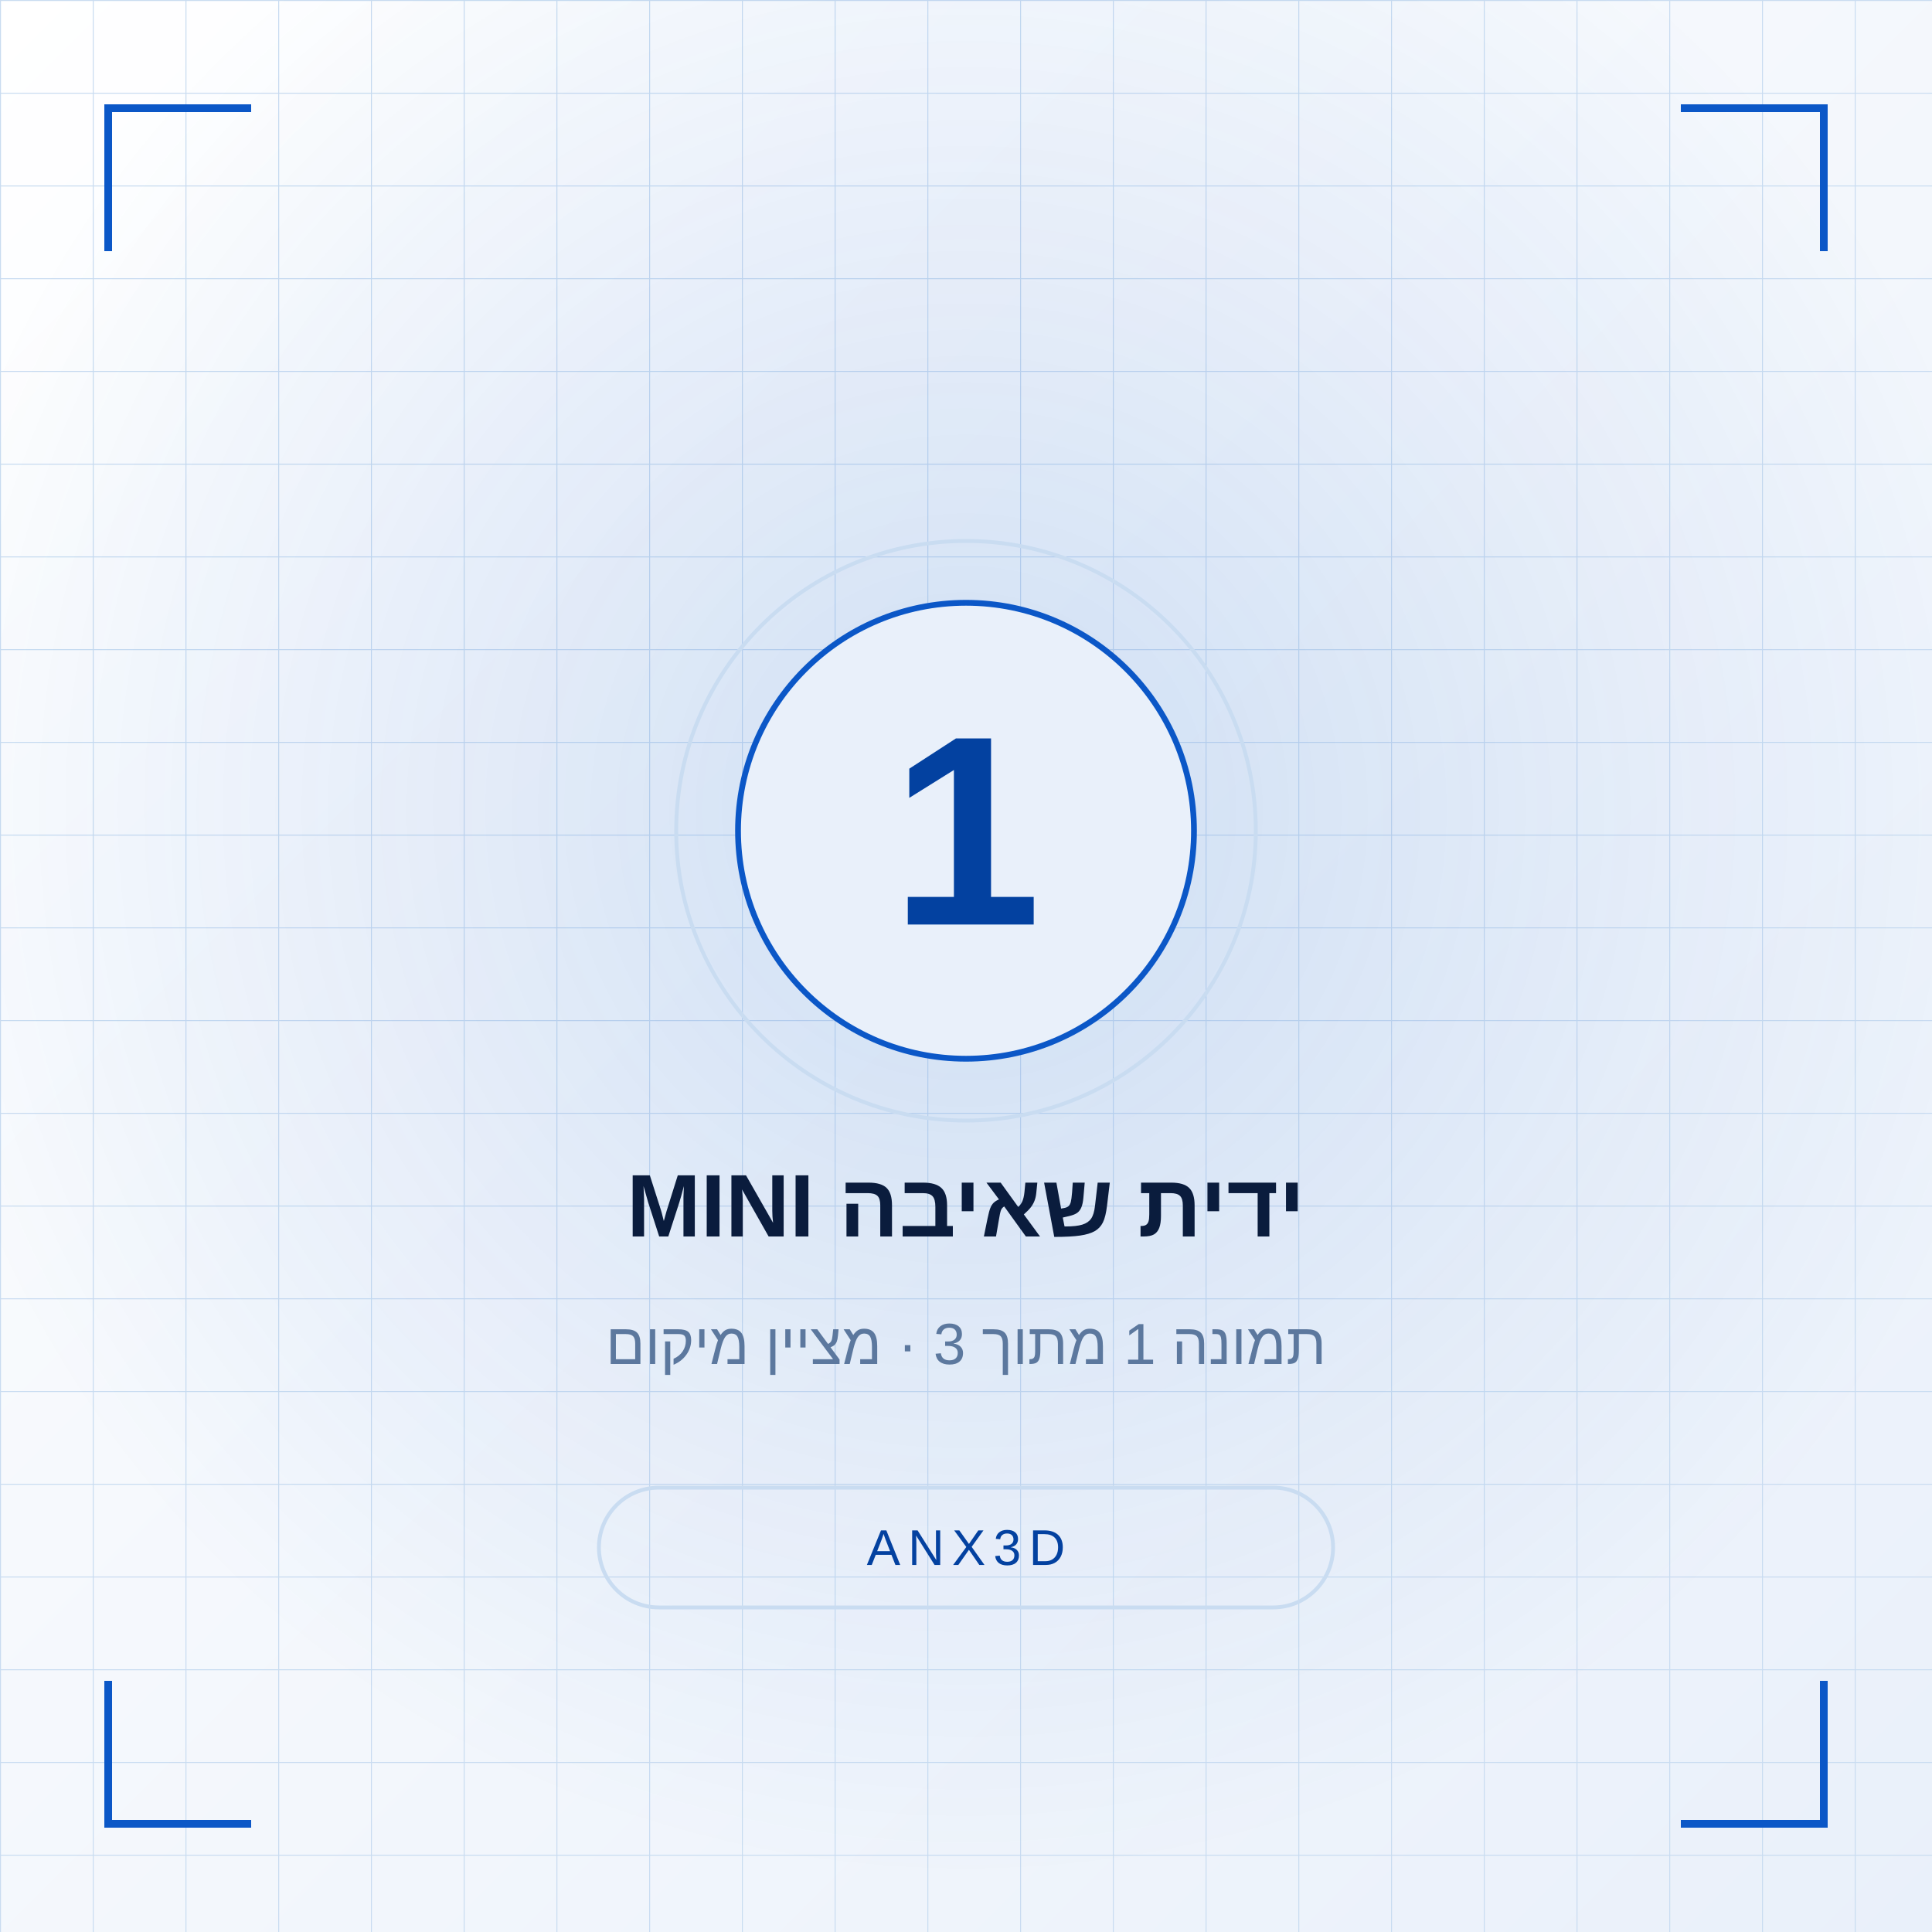
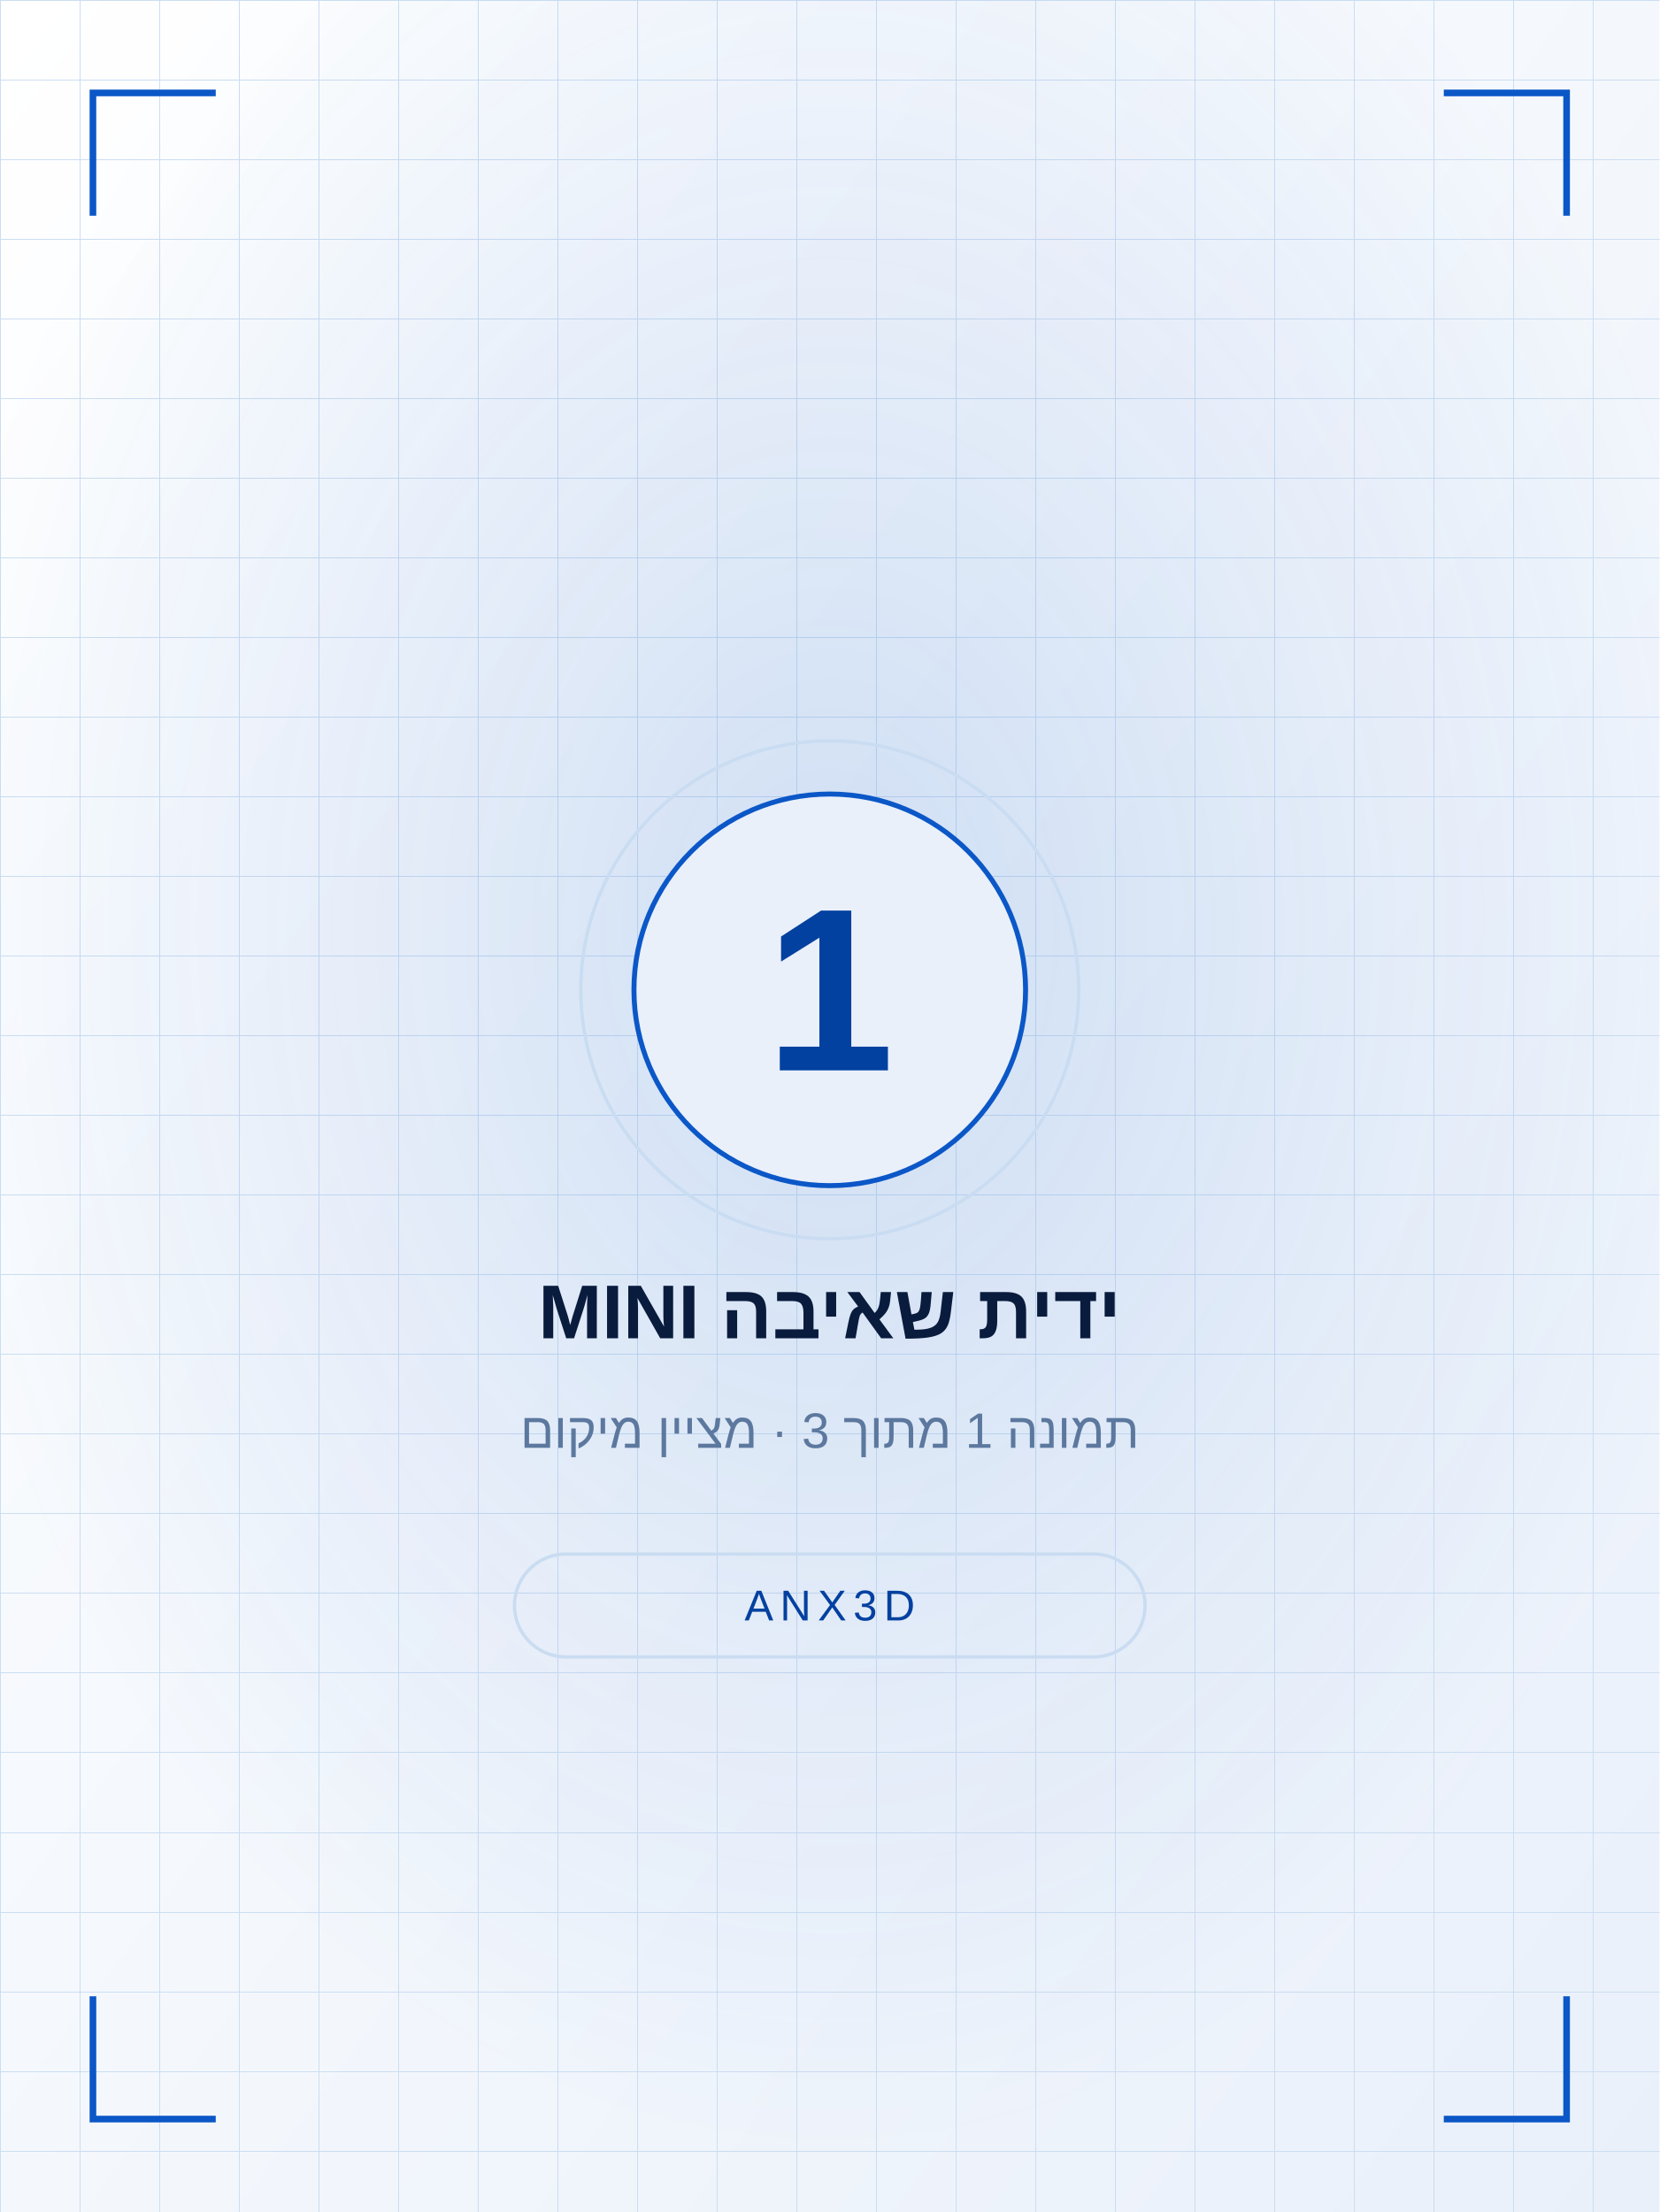
- <svg xmlns="http://www.w3.org/2000/svg" width="1000" height="1000" viewBox="0 0 1000 1000" role="img" aria-label="ידית שאיבה MINI — תמונה 1 מתוך 3 (מציין מיקום)">
+ <svg xmlns="http://www.w3.org/2000/svg" width="1000" height="1333" viewBox="0 0 1000 1333" role="img" aria-label="ידית שאיבה MINI — תמונה 1 מתוך 3 (מציין מיקום)">
  <defs>
    <linearGradient id="bg" x1="0" y1="0" x2="1" y2="1">
      <stop offset="0%" stop-color="#ffffff" />
      <stop offset="100%" stop-color="#e9f0fa" />
    </linearGradient>
    <pattern id="grid" width="48" height="48" patternUnits="userSpaceOnUse">
      <path d="M48 0H0V48" fill="none" stroke="#c9dcf1" stroke-width="1" />
    </pattern>
    <radialGradient id="glow" cx="50%" cy="42%" r="55%">
      <stop offset="0%" stop-color="#0b57c7" stop-opacity="0.16" />
      <stop offset="100%" stop-color="#0b57c7" stop-opacity="0" />
    </radialGradient>
  </defs>
-   <rect width="1000" height="1000" fill="url(#bg)" />
-   <rect width="1000" height="1000" fill="url(#grid)" />
-   <rect width="1000" height="1000" fill="url(#glow)" />
+   <rect width="1000" height="1333" fill="url(#bg)" />
+   <rect width="1000" height="1333" fill="url(#grid)" />
+   <rect width="1000" height="1333" fill="url(#glow)" />
  <path d="M56 128V56h72" fill="none" stroke="#0b57c7" stroke-width="4" stroke-linecap="square" />
  <path d="M872 56h72v72" fill="none" stroke="#0b57c7" stroke-width="4" stroke-linecap="square" />
-   <path d="M944 872v72h-72" fill="none" stroke="#0b57c7" stroke-width="4" stroke-linecap="square" />
-   <path d="M128 944H56v-72" fill="none" stroke="#0b57c7" stroke-width="4" stroke-linecap="square" />
-   <circle cx="500" cy="430" r="150" fill="none" stroke="#c9dcf1" stroke-width="2" />
-   <circle cx="500" cy="430" r="118" fill="#e9f0fa" stroke="#0b57c7" stroke-width="3" />
-   <text x="500" y="430" text-anchor="middle" dominant-baseline="central" font-family="Heebo, Arial, sans-serif" font-size="140" font-weight="700" fill="#0341a0">1</text>
-   <text x="500" y="640" text-anchor="middle" direction="rtl" font-family="Heebo, Arial, sans-serif" font-size="46" font-weight="700" fill="#0a1c3d">ידית שאיבה MINI</text>
-   <text x="500" y="706" text-anchor="middle" direction="rtl" font-family="Heebo, Arial, sans-serif" font-size="30" fill="#5c789e">תמונה 1 מתוך 3 · מציין מיקום</text>
-   <rect x="310" y="770" width="380" height="62" rx="31" fill="none" stroke="#c9dcf1" stroke-width="2" />
-   <text x="500" y="801" text-anchor="middle" dominant-baseline="central" font-family="Heebo, Arial, sans-serif" font-size="26" letter-spacing="4" fill="#0341a0">ANX3D</text>
+   <path d="M944 1205v72h-72" fill="none" stroke="#0b57c7" stroke-width="4" stroke-linecap="square" />
+   <path d="M128 1277H56v-72" fill="none" stroke="#0b57c7" stroke-width="4" stroke-linecap="square" />
+   <circle cx="500" cy="596.5" r="150" fill="none" stroke="#c9dcf1" stroke-width="2" />
+   <circle cx="500" cy="596.5" r="118" fill="#e9f0fa" stroke="#0b57c7" stroke-width="3" />
+   <text x="500" y="596.5" text-anchor="middle" dominant-baseline="central" font-family="Heebo, Arial, sans-serif" font-size="140" font-weight="700" fill="#0341a0">1</text>
+   <text x="500" y="806.5" text-anchor="middle" direction="rtl" font-family="Heebo, Arial, sans-serif" font-size="46" font-weight="700" fill="#0a1c3d">ידית שאיבה MINI</text>
+   <text x="500" y="872.5" text-anchor="middle" direction="rtl" font-family="Heebo, Arial, sans-serif" font-size="30" fill="#5c789e">תמונה 1 מתוך 3 · מציין מיקום</text>
+   <rect x="310" y="936.5" width="380" height="62" rx="31" fill="none" stroke="#c9dcf1" stroke-width="2" />
+   <text x="500" y="967.5" text-anchor="middle" dominant-baseline="central" font-family="Heebo, Arial, sans-serif" font-size="26" letter-spacing="4" fill="#0341a0">ANX3D</text>
</svg>
